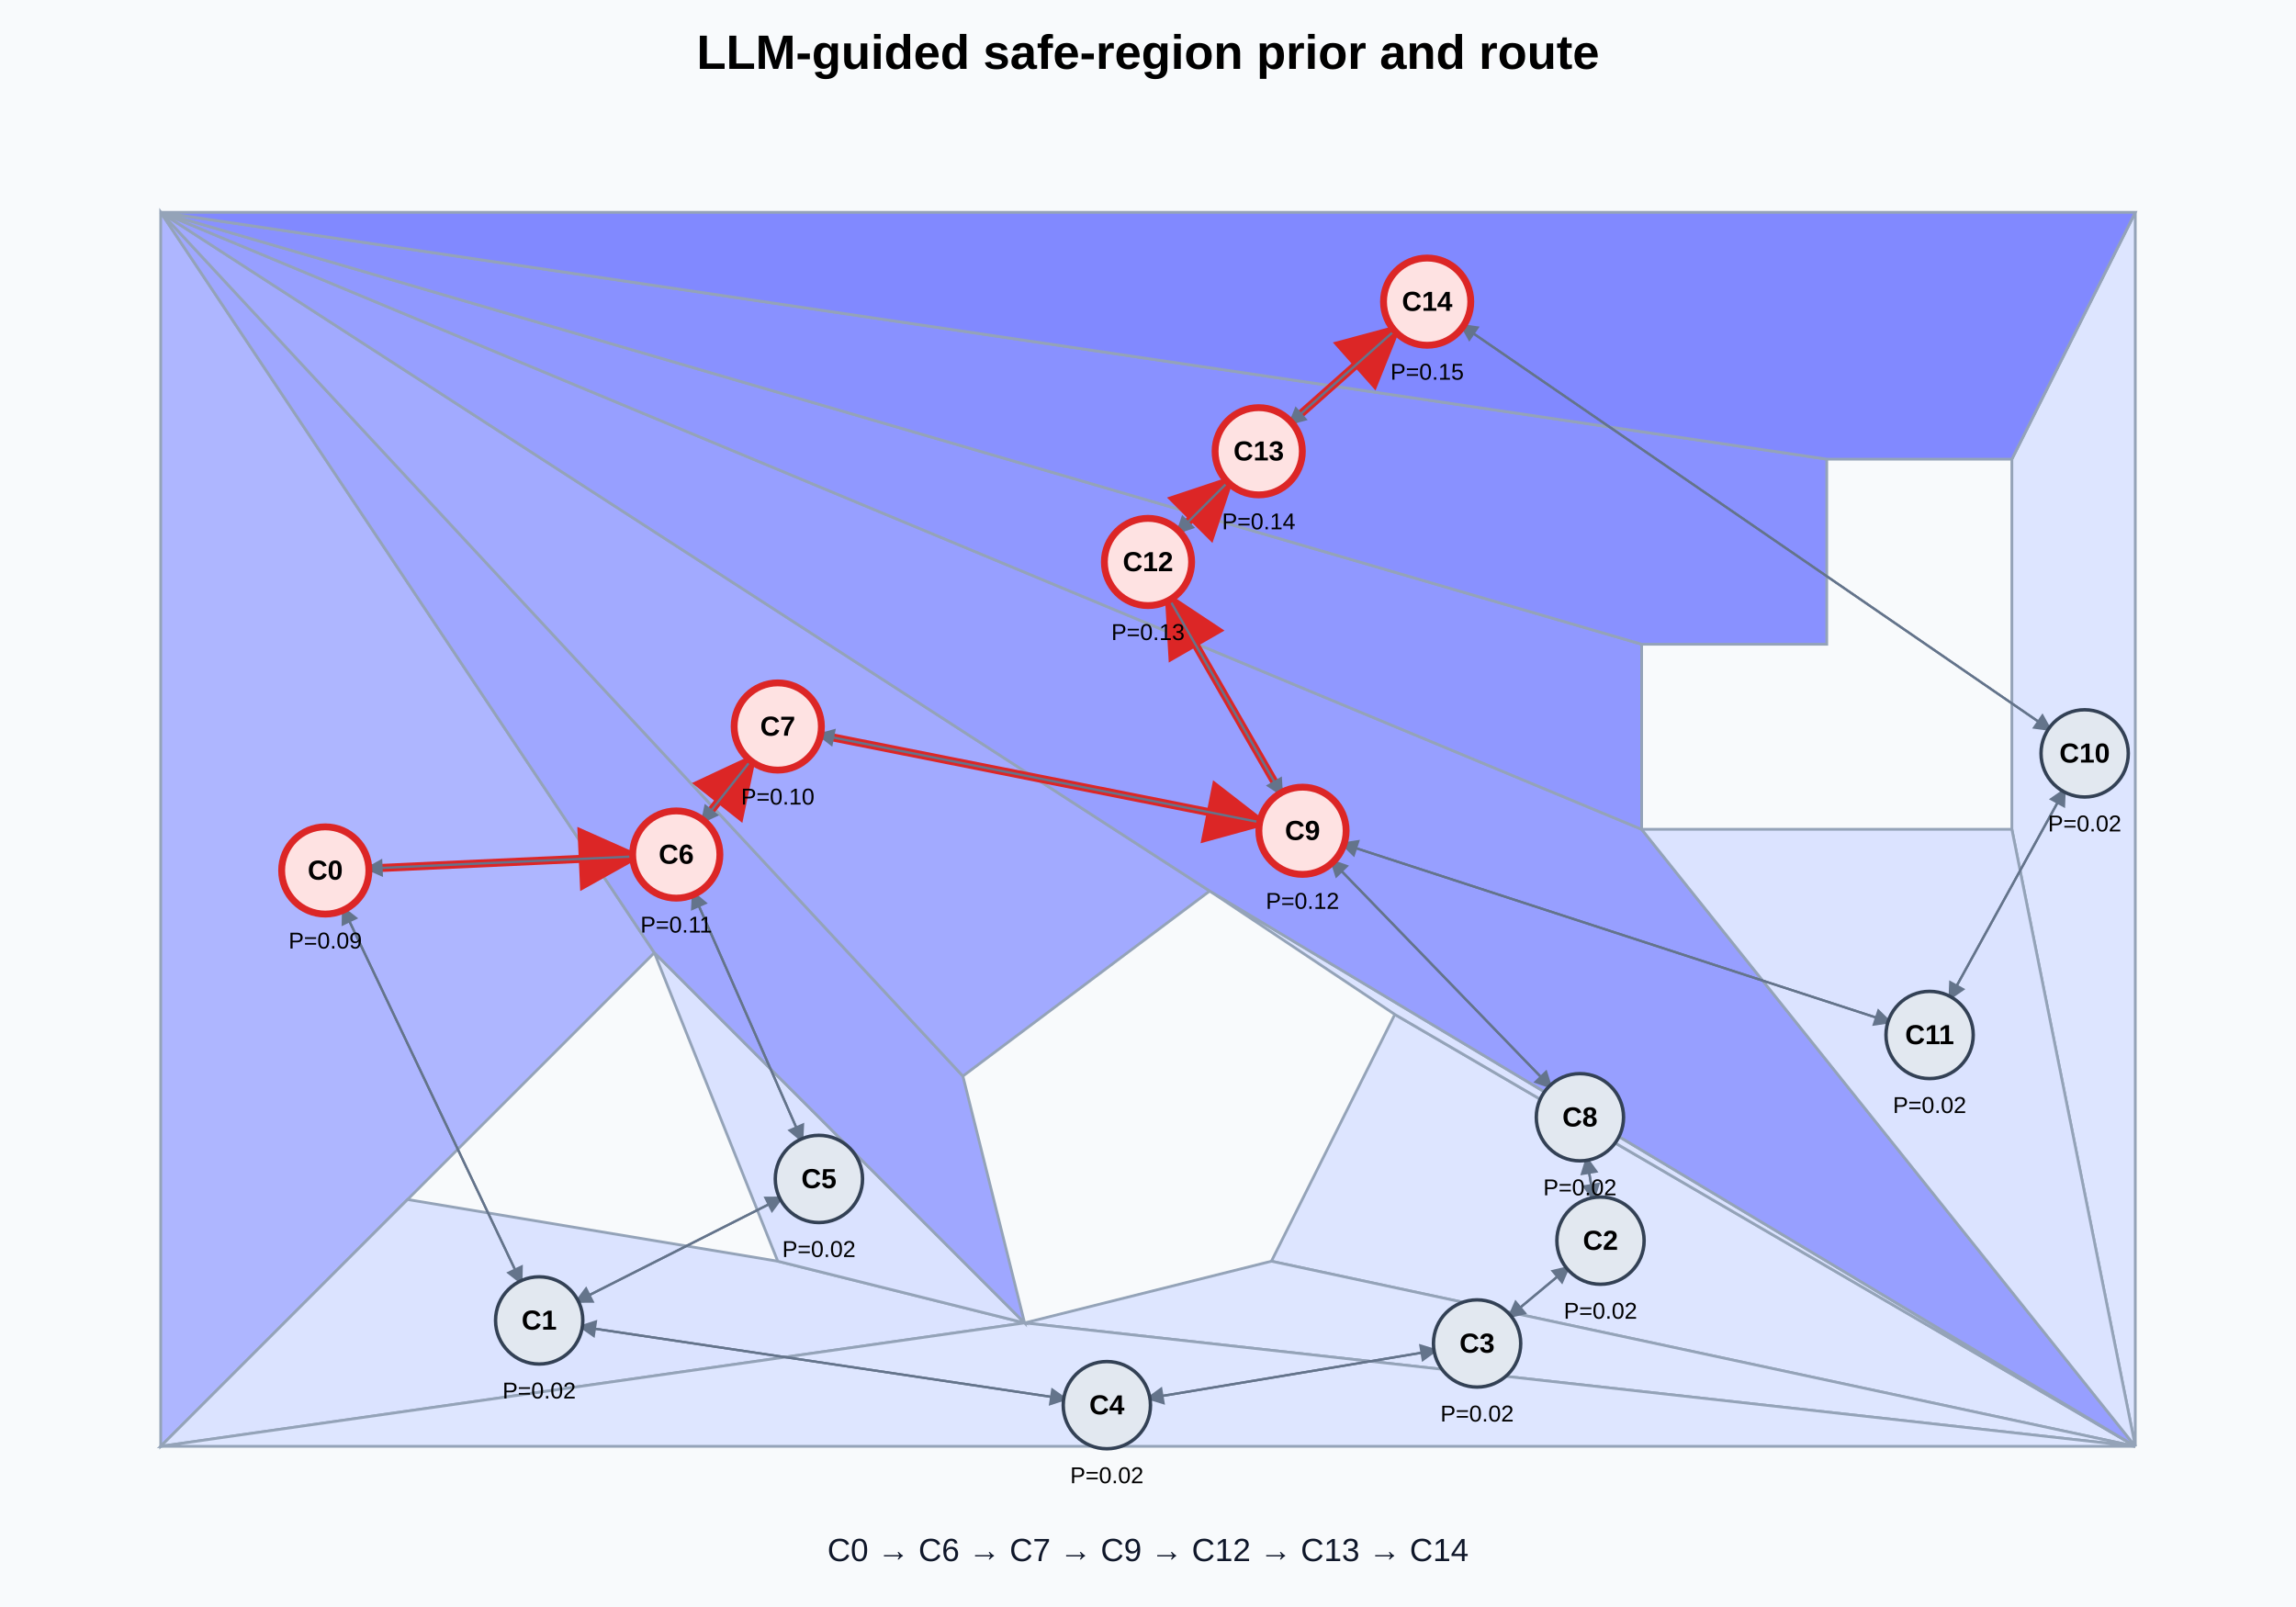
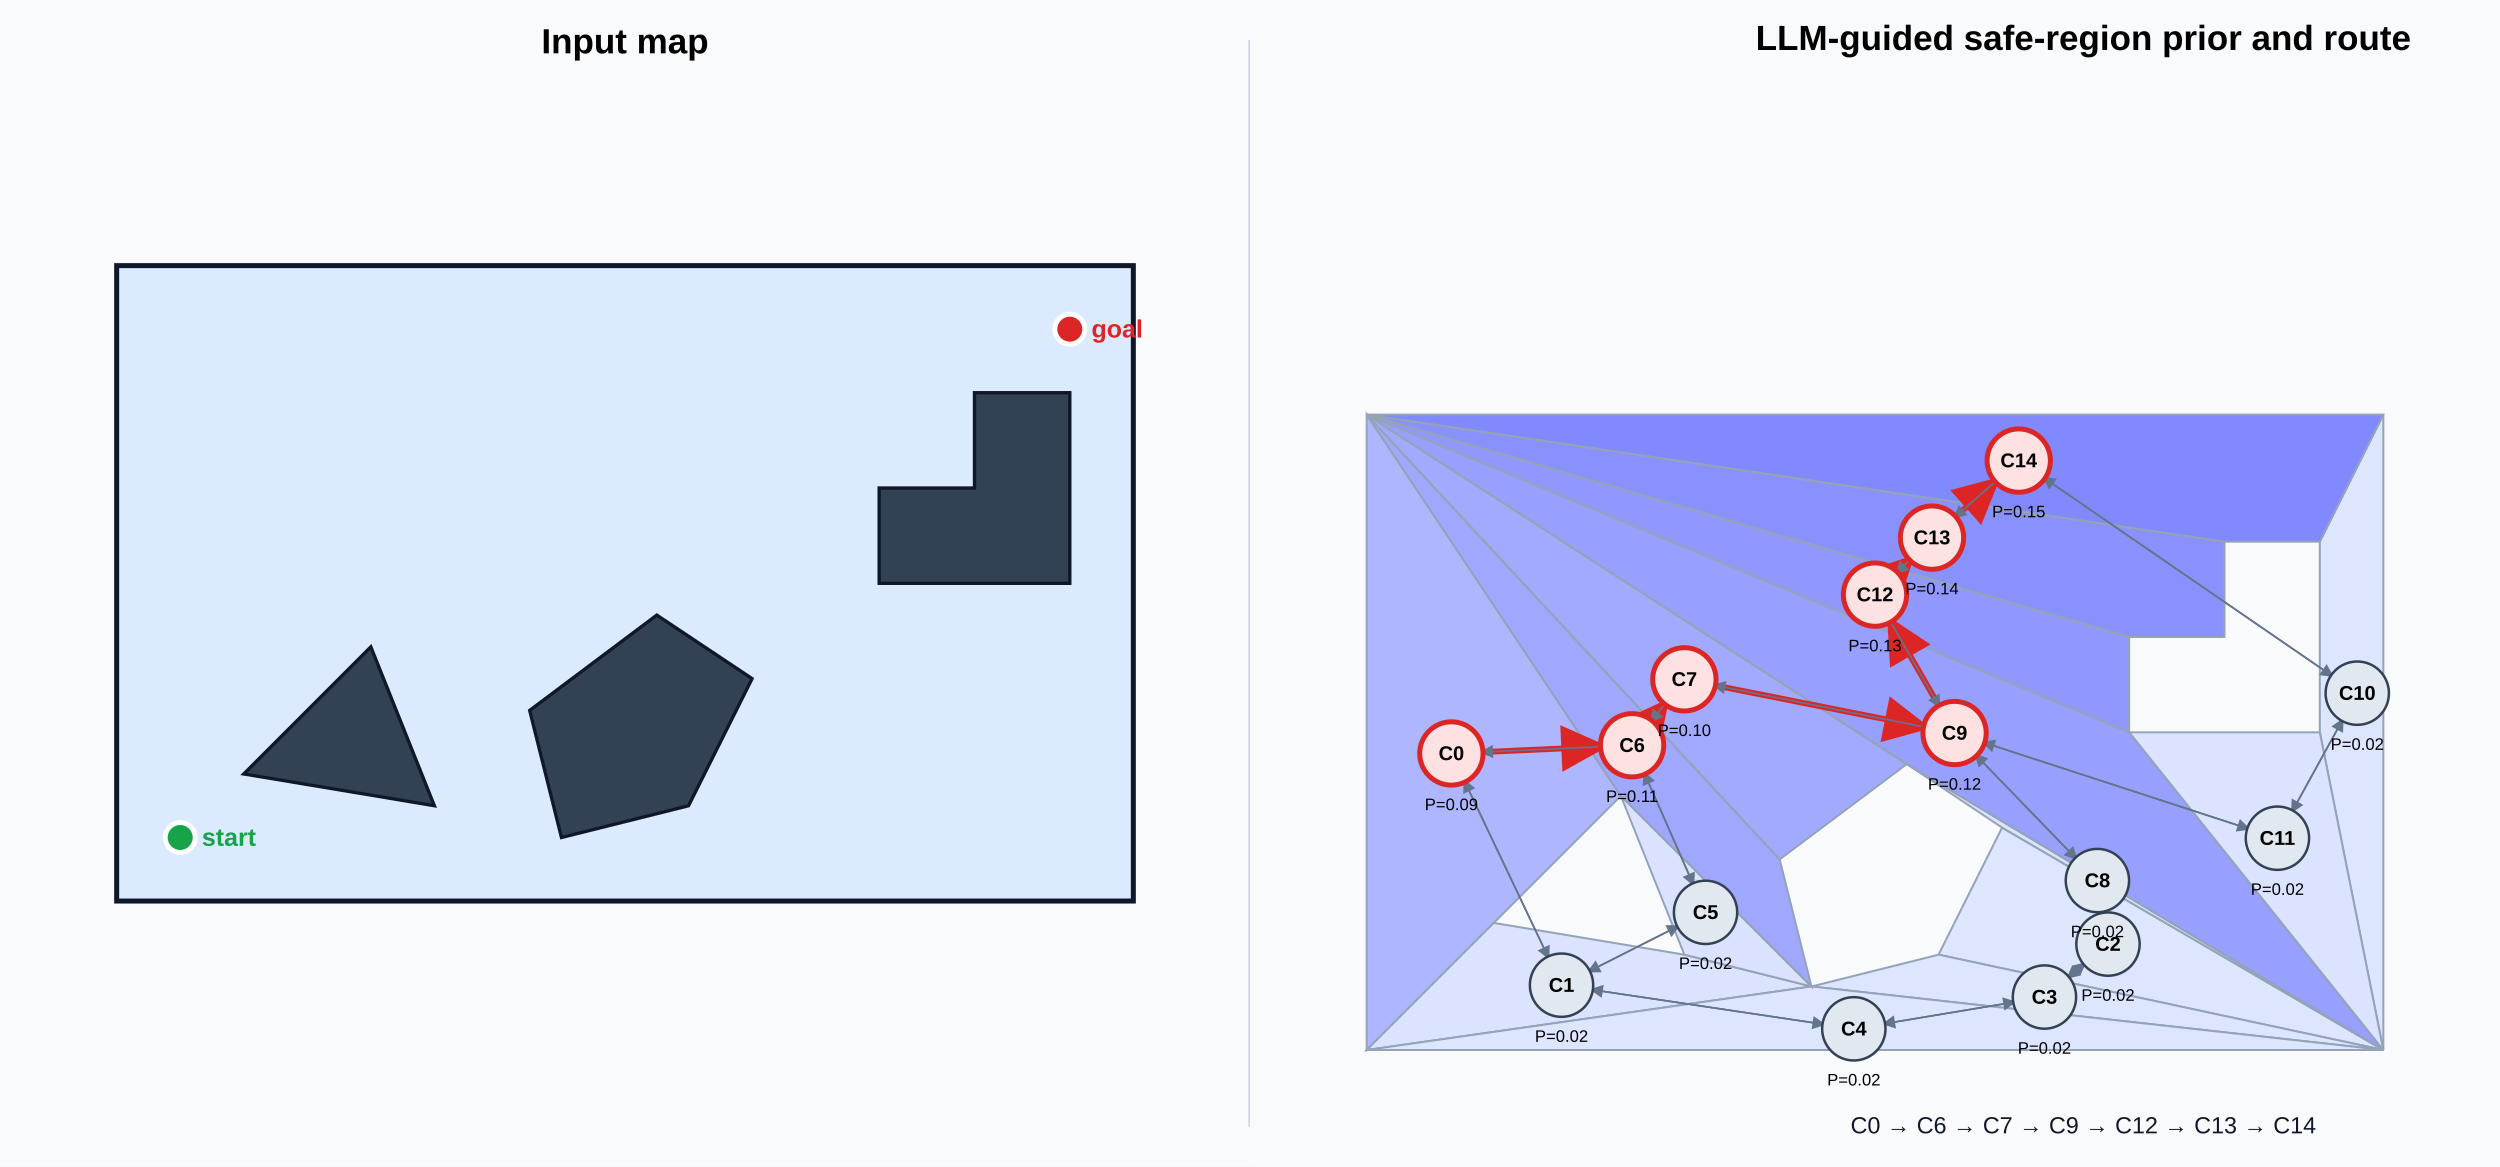
- <svg xmlns="http://www.w3.org/2000/svg" width="1000" height="700" viewBox="0 0 1000 700">
+ <svg xmlns="http://www.w3.org/2000/svg" width="1500" height="700" viewBox="0 0 1500 700">
  <rect width="100%" height="100%" fill="#f8fafc" />
-   <defs>
-     <marker id="arrow" markerWidth="8" markerHeight="8" refX="7" refY="4" orient="auto">
-       <path d="M0,0 L8,4 L0,8 z" fill="#64748b" />
-     </marker>
-     <marker id="route" markerWidth="8" markerHeight="8" refX="7" refY="4" orient="auto">
-       <path d="M0,0 L8,4 L0,8 z" fill="#dc2626" />
-     </marker>
-   </defs>
-   <text x="500" y="30" text-anchor="middle" font-family="Arial" font-size="21" font-weight="700">LLM-guided safe-region prior and route</text>
-   <polygon points="70.00,630.00 285.00,415.00 70.00,92.50" fill="rgb(174,182,255)" stroke="#94a3b8" stroke-width="1.2" />
-   <polygon points="70.00,630.00 446.25,576.25 338.75,549.38 177.50,522.50" fill="rgb(219,227,255)" stroke="#94a3b8" stroke-width="1.2" />
-   <polygon points="930.00,630.00 607.50,441.88 553.75,549.38" fill="rgb(221,229,255)" stroke="#94a3b8" stroke-width="1.2" />
-   <polygon points="930.00,630.00 553.75,549.38 446.25,576.25" fill="rgb(222,230,255)" stroke="#94a3b8" stroke-width="1.2" />
-   <polygon points="70.00,630.00 930.00,630.00 446.25,576.25" fill="rgb(222,230,255)" stroke="#94a3b8" stroke-width="1.2" />
-   <polygon points="285.00,415.00 338.75,549.38 446.25,576.25" fill="rgb(218,226,255)" stroke="#94a3b8" stroke-width="1.2" />
-   <polygon points="70.00,92.50 285.00,415.00 446.25,576.25 419.38,468.75" fill="rgb(159,167,255)" stroke="#94a3b8" stroke-width="1.2" />
-   <polygon points="70.00,92.50 419.38,468.75 526.88,388.12" fill="rgb(162,170,255)" stroke="#94a3b8" stroke-width="1.2" />
-   <polygon points="526.88,388.12 607.50,441.88 930.00,630.00" fill="rgb(219,227,255)" stroke="#94a3b8" stroke-width="1.2" />
-   <polygon points="70.00,92.50 526.88,388.12 930.00,630.00 715.00,361.25" fill="rgb(151,159,255)" stroke="#94a3b8" stroke-width="1.2" />
-   <polygon points="876.25,361.25 930.00,630.00 930.00,92.50 876.25,200.00" fill="rgb(221,229,255)" stroke="#94a3b8" stroke-width="1.2" />
-   <polygon points="930.00,630.00 876.25,361.25 715.00,361.25" fill="rgb(219,227,255)" stroke="#94a3b8" stroke-width="1.2" />
-   <polygon points="70.00,92.50 715.00,361.25 715.00,280.62" fill="rgb(144,152,255)" stroke="#94a3b8" stroke-width="1.2" />
-   <polygon points="70.00,92.50 715.00,280.62 795.62,280.62 795.62,200.00" fill="rgb(137,145,255)" stroke="#94a3b8" stroke-width="1.2" />
-   <polygon points="70.00,92.50 795.62,200.00 876.25,200.00 930.00,92.50" fill="rgb(129,137,255)" stroke="#94a3b8" stroke-width="1.2" />
-   <line x1="149.39" y1="395.42" x2="227.11" y2="558.92" stroke="#64748b" stroke-width="1.0" marker-end="url(#arrow)" />
-   <line x1="227.11" y1="558.92" x2="149.39" y2="395.42" stroke="#64748b" stroke-width="1.0" marker-end="url(#arrow)" />
-   <line x1="159.65" y1="378.35" x2="276.55" y2="373.05" stroke="#dc2626" stroke-width="3.5" marker-end="url(#route)" />
-   <line x1="276.55" y1="373.05" x2="159.65" y2="378.35" stroke="#64748b" stroke-width="1.0" marker-end="url(#arrow)" />
-   <line x1="252.64" y1="577.83" x2="464.28" y2="609.43" stroke="#64748b" stroke-width="1.0" marker-end="url(#arrow)" />
-   <line x1="464.28" y1="609.43" x2="252.64" y2="577.83" stroke="#64748b" stroke-width="1.0" marker-end="url(#arrow)" />
-   <line x1="250.90" y1="567.05" x2="340.60" y2="521.67" stroke="#64748b" stroke-width="1.0" marker-end="url(#arrow)" />
-   <line x1="340.60" y1="521.67" x2="250.90" y2="567.05" stroke="#64748b" stroke-width="1.0" marker-end="url(#arrow)" />
-   <line x1="683.26" y1="551.94" x2="657.16" y2="573.69" stroke="#64748b" stroke-width="1.0" marker-end="url(#arrow)" />
-   <line x1="657.16" y1="573.69" x2="683.26" y2="551.94" stroke="#64748b" stroke-width="1.0" marker-end="url(#arrow)" />
-   <line x1="694.12" y1="522.66" x2="691.08" y2="504.42" stroke="#64748b" stroke-width="1.0" marker-end="url(#arrow)" />
-   <line x1="691.08" y1="504.42" x2="694.12" y2="522.66" stroke="#64748b" stroke-width="1.0" marker-end="url(#arrow)" />
-   <line x1="625.58" y1="588.17" x2="499.84" y2="609.12" stroke="#64748b" stroke-width="1.0" marker-end="url(#arrow)" />
-   <line x1="499.84" y1="609.12" x2="625.58" y2="588.17" stroke="#64748b" stroke-width="1.0" marker-end="url(#arrow)" />
-   <line x1="349.42" y1="497.06" x2="301.78" y2="388.71" stroke="#64748b" stroke-width="1.0" marker-end="url(#arrow)" />
-   <line x1="301.78" y1="388.71" x2="349.42" y2="497.06" stroke="#64748b" stroke-width="1.0" marker-end="url(#arrow)" />
-   <line x1="305.72" y1="358.13" x2="327.57" y2="330.56" stroke="#dc2626" stroke-width="3.5" marker-end="url(#route)" />
-   <line x1="327.57" y1="330.56" x2="305.72" y2="358.13" stroke="#64748b" stroke-width="1.0" marker-end="url(#arrow)" />
-   <line x1="356.40" y1="319.97" x2="549.64" y2="358.37" stroke="#dc2626" stroke-width="3.5" marker-end="url(#route)" />
-   <line x1="549.64" y1="358.37" x2="356.40" y2="319.97" stroke="#64748b" stroke-width="1.0" marker-end="url(#arrow)" />
-   <line x1="675.60" y1="473.74" x2="579.81" y2="374.81" stroke="#64748b" stroke-width="1.0" marker-end="url(#arrow)" />
-   <line x1="579.81" y1="374.81" x2="675.60" y2="473.74" stroke="#64748b" stroke-width="1.0" marker-end="url(#arrow)" />
-   <line x1="584.41" y1="367.45" x2="823.30" y2="445.26" stroke="#64748b" stroke-width="1.0" marker-end="url(#arrow)" />
-   <line x1="823.30" y1="445.26" x2="584.41" y2="367.45" stroke="#64748b" stroke-width="1.0" marker-end="url(#arrow)" />
-   <line x1="558.32" y1="346.27" x2="508.97" y2="260.40" stroke="#dc2626" stroke-width="3.5" marker-end="url(#route)" />
-   <line x1="508.97" y1="260.40" x2="558.32" y2="346.27" stroke="#64748b" stroke-width="1.0" marker-end="url(#arrow)" />
-   <line x1="899.27" y1="343.94" x2="849.10" y2="435.07" stroke="#64748b" stroke-width="1.0" marker-end="url(#arrow)" />
-   <line x1="849.10" y1="435.07" x2="899.27" y2="343.94" stroke="#64748b" stroke-width="1.0" marker-end="url(#arrow)" />
-   <line x1="893.11" y1="317.98" x2="636.41" y2="141.60" stroke="#64748b" stroke-width="1.0" marker-end="url(#arrow)" />
-   <line x1="636.41" y1="141.60" x2="893.11" y2="317.98" stroke="#64748b" stroke-width="1.0" marker-end="url(#arrow)" />
-   <line x1="512.73" y1="232.06" x2="535.49" y2="209.30" stroke="#dc2626" stroke-width="3.5" marker-end="url(#route)" />
-   <line x1="535.49" y1="209.30" x2="512.73" y2="232.06" stroke="#64748b" stroke-width="1.0" marker-end="url(#arrow)" />
-   <line x1="561.67" y1="184.62" x2="608.12" y2="143.36" stroke="#dc2626" stroke-width="3.5" marker-end="url(#route)" />
-   <line x1="608.12" y1="143.36" x2="561.67" y2="184.62" stroke="#64748b" stroke-width="1.0" marker-end="url(#arrow)" />
-   <circle cx="141.67" cy="379.17" r="19" fill="#fee2e2" stroke="#dc2626" stroke-width="3" />
-   <text x="141.67" y="383.17" text-anchor="middle" font-family="Arial" font-size="12" font-weight="700">C0</text>
-   <text x="141.67" y="413.17" text-anchor="middle" font-family="Arial" font-size="10">P=0.09</text>
-   <circle cx="234.83" cy="575.17" r="19" fill="#e2e8f0" stroke="#334155" stroke-width="1.5" />
-   <text x="234.83" y="579.17" text-anchor="middle" font-family="Arial" font-size="12" font-weight="700">C1</text>
-   <text x="234.83" y="609.17" text-anchor="middle" font-family="Arial" font-size="10">P=0.02</text>
-   <circle cx="697.08" cy="540.42" r="19" fill="#e2e8f0" stroke="#334155" stroke-width="1.5" />
-   <text x="697.08" y="544.42" text-anchor="middle" font-family="Arial" font-size="12" font-weight="700">C2</text>
-   <text x="697.08" y="574.42" text-anchor="middle" font-family="Arial" font-size="10">P=0.02</text>
-   <circle cx="643.33" cy="585.21" r="19" fill="#e2e8f0" stroke="#334155" stroke-width="1.5" />
-   <text x="643.33" y="589.21" text-anchor="middle" font-family="Arial" font-size="12" font-weight="700">C3</text>
-   <text x="643.33" y="619.21" text-anchor="middle" font-family="Arial" font-size="10">P=0.02</text>
-   <circle cx="482.08" cy="612.08" r="19" fill="#e2e8f0" stroke="#334155" stroke-width="1.5" />
-   <text x="482.08" y="616.08" text-anchor="middle" font-family="Arial" font-size="12" font-weight="700">C4</text>
-   <text x="482.08" y="646.08" text-anchor="middle" font-family="Arial" font-size="10">P=0.02</text>
-   <circle cx="356.67" cy="513.54" r="19" fill="#e2e8f0" stroke="#334155" stroke-width="1.5" />
-   <text x="356.67" y="517.54" text-anchor="middle" font-family="Arial" font-size="12" font-weight="700">C5</text>
-   <text x="356.67" y="547.54" text-anchor="middle" font-family="Arial" font-size="10">P=0.02</text>
-   <circle cx="294.54" cy="372.23" r="19" fill="#fee2e2" stroke="#dc2626" stroke-width="3" />
-   <text x="294.54" y="376.23" text-anchor="middle" font-family="Arial" font-size="12" font-weight="700">C6</text>
-   <text x="294.54" y="406.23" text-anchor="middle" font-family="Arial" font-size="10">P=0.11</text>
-   <circle cx="338.75" cy="316.46" r="19" fill="#fee2e2" stroke="#dc2626" stroke-width="3" />
-   <text x="338.75" y="320.46" text-anchor="middle" font-family="Arial" font-size="12" font-weight="700">C7</text>
-   <text x="338.75" y="350.46" text-anchor="middle" font-family="Arial" font-size="10">P=0.10</text>
-   <circle cx="688.12" cy="486.67" r="19" fill="#e2e8f0" stroke="#334155" stroke-width="1.5" />
-   <text x="688.12" y="490.67" text-anchor="middle" font-family="Arial" font-size="12" font-weight="700">C8</text>
-   <text x="688.12" y="520.67" text-anchor="middle" font-family="Arial" font-size="10">P=0.02</text>
-   <circle cx="567.29" cy="361.88" r="19" fill="#fee2e2" stroke="#dc2626" stroke-width="3" />
-   <text x="567.29" y="365.88" text-anchor="middle" font-family="Arial" font-size="12" font-weight="700">C9</text>
-   <text x="567.29" y="395.88" text-anchor="middle" font-family="Arial" font-size="10">P=0.12</text>
-   <circle cx="907.95" cy="328.17" r="19" fill="#e2e8f0" stroke="#334155" stroke-width="1.5" />
-   <text x="907.95" y="332.17" text-anchor="middle" font-family="Arial" font-size="12" font-weight="700">C10</text>
-   <text x="907.95" y="362.17" text-anchor="middle" font-family="Arial" font-size="10">P=0.02</text>
-   <circle cx="840.42" cy="450.83" r="19" fill="#e2e8f0" stroke="#334155" stroke-width="1.5" />
-   <text x="840.42" y="454.83" text-anchor="middle" font-family="Arial" font-size="12" font-weight="700">C11</text>
-   <text x="840.42" y="484.83" text-anchor="middle" font-family="Arial" font-size="10">P=0.02</text>
-   <circle cx="500.00" cy="244.79" r="19" fill="#fee2e2" stroke="#dc2626" stroke-width="3" />
-   <text x="500.00" y="248.79" text-anchor="middle" font-family="Arial" font-size="12" font-weight="700">C12</text>
-   <text x="500.00" y="278.79" text-anchor="middle" font-family="Arial" font-size="10">P=0.13</text>
-   <circle cx="548.22" cy="196.57" r="19" fill="#fee2e2" stroke="#dc2626" stroke-width="3" />
-   <text x="548.22" y="200.57" text-anchor="middle" font-family="Arial" font-size="12" font-weight="700">C13</text>
-   <text x="548.22" y="230.57" text-anchor="middle" font-family="Arial" font-size="10">P=0.14</text>
-   <circle cx="621.58" cy="131.40" r="19" fill="#fee2e2" stroke="#dc2626" stroke-width="3" />
-   <text x="621.58" y="135.40" text-anchor="middle" font-family="Arial" font-size="12" font-weight="700">C14</text>
-   <text x="621.58" y="165.40" text-anchor="middle" font-family="Arial" font-size="10">P=0.15</text>
-   <text x="500" y="680" text-anchor="middle" font-family="Arial" font-size="14" fill="#0f172a">C0 → C6 → C7 → C9 → C12 → C13 → C14</text>
+   <line x1="750.00" y1="24" x2="750.00" y2="676" stroke="#cbd5e1" stroke-width="2" />
+   <text x="375.00" y="32" text-anchor="middle" font-family="Arial" font-size="21" font-weight="700">Input map</text>
+   <text x="1125.00" y="32" text-anchor="middle" font-family="Arial" font-size="21" font-weight="700">Graph + LLM prior + route</text>
+   <polygon points="70.00,540.62 680.00,540.62 680.00,159.38 70.00,159.38" fill="#dbeafe" stroke="#0f172a" stroke-width="3" />
+   <polygon points="146.25,464.38 260.62,483.44 222.50,388.12" fill="#334155" stroke="#0f172a" stroke-width="2" />
+   <polygon points="336.88,502.50 413.12,483.44 451.25,407.19 394.06,369.06 317.81,426.25" fill="#334155" stroke="#0f172a" stroke-width="2" />
+   <polygon points="527.50,350.00 641.88,350.00 641.88,235.62 584.69,235.62 584.69,292.81 527.50,292.81" fill="#334155" stroke="#0f172a" stroke-width="2" />
+   <circle cx="108.12" cy="502.50" r="9" fill="#16a34a" stroke="white" stroke-width="3" />
+   <text x="121.12" y="507.50" fill="#16a34a" font-family="Arial" font-size="15" font-weight="700">start</text>
+   <circle cx="641.88" cy="197.50" r="9" fill="#dc2626" stroke="white" stroke-width="3" />
+   <text x="654.88" y="202.50" fill="#dc2626" font-family="Arial" font-size="15" font-weight="700">goal</text>
+   <g transform="translate(750.00,0)">
+     <rect width="100%" height="100%" fill="#f8fafc" />
+     <defs>
+       <marker id="arrow" markerWidth="8" markerHeight="8" refX="7" refY="4" orient="auto">
+         <path d="M0,0 L8,4 L0,8 z" fill="#64748b" />
+       </marker>
+       <marker id="route" markerWidth="8" markerHeight="8" refX="7" refY="4" orient="auto">
+         <path d="M0,0 L8,4 L0,8 z" fill="#dc2626" />
+       </marker>
+     </defs>
+     <text x="500" y="30" text-anchor="middle" font-family="Arial" font-size="21" font-weight="700">LLM-guided safe-region prior and route</text>
+     <polygon points="70.00,630.00 222.50,477.50 70.00,248.75" fill="rgb(174,182,255)" stroke="#94a3b8" stroke-width="1.2" />
+     <polygon points="70.00,630.00 336.88,591.88 260.62,572.81 146.25,553.75" fill="rgb(219,227,255)" stroke="#94a3b8" stroke-width="1.2" />
+     <polygon points="680.00,630.00 451.25,496.56 413.12,572.81" fill="rgb(221,229,255)" stroke="#94a3b8" stroke-width="1.2" />
+     <polygon points="680.00,630.00 413.12,572.81 336.88,591.88" fill="rgb(222,230,255)" stroke="#94a3b8" stroke-width="1.2" />
+     <polygon points="70.00,630.00 680.00,630.00 336.88,591.88" fill="rgb(222,230,255)" stroke="#94a3b8" stroke-width="1.2" />
+     <polygon points="222.50,477.50 260.62,572.81 336.88,591.88" fill="rgb(218,226,255)" stroke="#94a3b8" stroke-width="1.2" />
+     <polygon points="70.00,248.75 222.50,477.50 336.88,591.88 317.81,515.62" fill="rgb(159,167,255)" stroke="#94a3b8" stroke-width="1.2" />
+     <polygon points="70.00,248.75 317.81,515.62 394.06,458.44" fill="rgb(162,170,255)" stroke="#94a3b8" stroke-width="1.2" />
+     <polygon points="394.06,458.44 451.25,496.56 680.00,630.00" fill="rgb(219,227,255)" stroke="#94a3b8" stroke-width="1.2" />
+     <polygon points="70.00,248.75 394.06,458.44 680.00,630.00 527.50,439.38" fill="rgb(151,159,255)" stroke="#94a3b8" stroke-width="1.2" />
+     <polygon points="641.88,439.38 680.00,630.00 680.00,248.75 641.88,325.00" fill="rgb(221,229,255)" stroke="#94a3b8" stroke-width="1.2" />
+     <polygon points="680.00,630.00 641.88,439.38 527.50,439.38" fill="rgb(219,227,255)" stroke="#94a3b8" stroke-width="1.2" />
+     <polygon points="70.00,248.75 527.50,439.38 527.50,382.19" fill="rgb(144,152,255)" stroke="#94a3b8" stroke-width="1.2" />
+     <polygon points="70.00,248.75 527.50,382.19 584.69,382.19 584.69,325.00" fill="rgb(137,145,255)" stroke="#94a3b8" stroke-width="1.2" />
+     <polygon points="70.00,248.75 584.69,325.00 641.88,325.00 680.00,248.75" fill="rgb(129,137,255)" stroke="#94a3b8" stroke-width="1.2" />
+     <line x1="128.56" y1="468.34" x2="179.19" y2="574.86" stroke="#64748b" stroke-width="1.0" marker-end="url(#arrow)" />
+     <line x1="179.19" y1="574.86" x2="128.56" y2="468.34" stroke="#64748b" stroke-width="1.0" marker-end="url(#arrow)" />
+     <line x1="138.81" y1="451.27" x2="211.28" y2="447.98" stroke="#dc2626" stroke-width="3.5" marker-end="url(#route)" />
+     <line x1="211.28" y1="447.98" x2="138.81" y2="451.27" stroke="#64748b" stroke-width="1.0" marker-end="url(#arrow)" />
+     <line x1="204.72" y1="593.77" x2="344.49" y2="614.63" stroke="#64748b" stroke-width="1.0" marker-end="url(#arrow)" />
+     <line x1="344.49" y1="614.63" x2="204.72" y2="593.77" stroke="#64748b" stroke-width="1.0" marker-end="url(#arrow)" />
+     <line x1="202.98" y1="582.99" x2="257.27" y2="555.52" stroke="#64748b" stroke-width="1.0" marker-end="url(#arrow)" />
+     <line x1="257.27" y1="555.52" x2="202.98" y2="582.99" stroke="#64748b" stroke-width="1.0" marker-end="url(#arrow)" />
+     <line x1="500.96" y1="577.98" x2="490.49" y2="586.71" stroke="#64748b" stroke-width="1.0" marker-end="url(#arrow)" />
+     <line x1="490.49" y1="586.71" x2="500.96" y2="577.98" stroke="#64748b" stroke-width="1.0" marker-end="url(#arrow)" />
+     <line x1="511.83" y1="548.70" x2="511.40" y2="546.09" stroke="#64748b" stroke-width="1.0" marker-end="url(#arrow)" />
+     <line x1="511.40" y1="546.09" x2="511.83" y2="548.70" stroke="#64748b" stroke-width="1.0" marker-end="url(#arrow)" />
+     <line x1="458.91" y1="601.19" x2="380.05" y2="614.33" stroke="#64748b" stroke-width="1.0" marker-end="url(#arrow)" />
+     <line x1="380.05" y1="614.33" x2="458.91" y2="601.19" stroke="#64748b" stroke-width="1.0" marker-end="url(#arrow)" />
+     <line x1="266.09" y1="530.92" x2="236.51" y2="463.64" stroke="#64748b" stroke-width="1.0" marker-end="url(#arrow)" />
+     <line x1="236.51" y1="463.64" x2="266.09" y2="530.92" stroke="#64748b" stroke-width="1.0" marker-end="url(#arrow)" />
+     <line x1="240.45" y1="433.06" x2="249.44" y2="421.71" stroke="#dc2626" stroke-width="3.5" marker-end="url(#route)" />
+     <line x1="249.44" y1="421.71" x2="240.45" y2="433.06" stroke="#64748b" stroke-width="1.0" marker-end="url(#arrow)" />
+     <line x1="278.28" y1="411.11" x2="405.08" y2="436.31" stroke="#dc2626" stroke-width="3.5" marker-end="url(#route)" />
+     <line x1="405.08" y1="436.31" x2="278.28" y2="411.11" stroke="#64748b" stroke-width="1.0" marker-end="url(#arrow)" />
+     <line x1="495.92" y1="515.40" x2="435.25" y2="452.75" stroke="#64748b" stroke-width="1.0" marker-end="url(#arrow)" />
+     <line x1="435.25" y1="452.75" x2="495.92" y2="515.40" stroke="#64748b" stroke-width="1.0" marker-end="url(#arrow)" />
+     <line x1="439.85" y1="445.39" x2="599.34" y2="497.34" stroke="#64748b" stroke-width="1.0" marker-end="url(#arrow)" />
+     <line x1="599.34" y1="497.34" x2="439.85" y2="445.39" stroke="#64748b" stroke-width="1.0" marker-end="url(#arrow)" />
+     <line x1="413.76" y1="424.21" x2="383.97" y2="372.38" stroke="#dc2626" stroke-width="3.5" marker-end="url(#route)" />
+     <line x1="383.97" y1="372.38" x2="413.76" y2="424.21" stroke="#64748b" stroke-width="1.0" marker-end="url(#arrow)" />
+     <line x1="655.68" y1="431.68" x2="625.14" y2="487.15" stroke="#64748b" stroke-width="1.0" marker-end="url(#arrow)" />
+     <line x1="625.14" y1="487.15" x2="655.68" y2="431.68" stroke="#64748b" stroke-width="1.0" marker-end="url(#arrow)" />
+     <line x1="649.52" y1="405.72" x2="476.07" y2="286.54" stroke="#64748b" stroke-width="1.0" marker-end="url(#arrow)" />
+     <line x1="476.07" y1="286.54" x2="649.52" y2="405.72" stroke="#64748b" stroke-width="1.0" marker-end="url(#arrow)" />
+     <line x1="387.73" y1="344.04" x2="396.47" y2="335.30" stroke="#dc2626" stroke-width="3.5" marker-end="url(#route)" />
+     <line x1="396.47" y1="335.30" x2="387.73" y2="344.04" stroke="#64748b" stroke-width="1.0" marker-end="url(#arrow)" />
+     <line x1="422.66" y1="310.62" x2="447.78" y2="288.30" stroke="#dc2626" stroke-width="3.5" marker-end="url(#route)" />
+     <line x1="447.78" y1="288.30" x2="422.66" y2="310.62" stroke="#64748b" stroke-width="1.0" marker-end="url(#arrow)" />
+     <circle cx="120.83" cy="452.08" r="19" fill="#fee2e2" stroke="#dc2626" stroke-width="3" />
+     <text x="120.83" y="456.08" text-anchor="middle" font-family="Arial" font-size="12" font-weight="700">C0</text>
+     <text x="120.83" y="486.08" text-anchor="middle" font-family="Arial" font-size="10">P=0.09</text>
+     <circle cx="186.92" cy="591.11" r="19" fill="#e2e8f0" stroke="#334155" stroke-width="1.5" />
+     <text x="186.92" y="595.11" text-anchor="middle" font-family="Arial" font-size="12" font-weight="700">C1</text>
+     <text x="186.92" y="625.11" text-anchor="middle" font-family="Arial" font-size="10">P=0.02</text>
+     <circle cx="514.79" cy="566.46" r="19" fill="#e2e8f0" stroke="#334155" stroke-width="1.5" />
+     <text x="514.79" y="570.46" text-anchor="middle" font-family="Arial" font-size="12" font-weight="700">C2</text>
+     <text x="514.79" y="600.46" text-anchor="middle" font-family="Arial" font-size="10">P=0.02</text>
+     <circle cx="476.67" cy="598.23" r="19" fill="#e2e8f0" stroke="#334155" stroke-width="1.5" />
+     <text x="476.67" y="602.23" text-anchor="middle" font-family="Arial" font-size="12" font-weight="700">C3</text>
+     <text x="476.67" y="632.23" text-anchor="middle" font-family="Arial" font-size="10">P=0.02</text>
+     <circle cx="362.29" cy="617.29" r="19" fill="#e2e8f0" stroke="#334155" stroke-width="1.5" />
+     <text x="362.29" y="621.29" text-anchor="middle" font-family="Arial" font-size="12" font-weight="700">C4</text>
+     <text x="362.29" y="651.29" text-anchor="middle" font-family="Arial" font-size="10">P=0.02</text>
+     <circle cx="273.33" cy="547.40" r="19" fill="#e2e8f0" stroke="#334155" stroke-width="1.5" />
+     <text x="273.33" y="551.40" text-anchor="middle" font-family="Arial" font-size="12" font-weight="700">C5</text>
+     <text x="273.33" y="581.40" text-anchor="middle" font-family="Arial" font-size="10">P=0.02</text>
+     <circle cx="229.26" cy="447.16" r="19" fill="#fee2e2" stroke="#dc2626" stroke-width="3" />
+     <text x="229.26" y="451.16" text-anchor="middle" font-family="Arial" font-size="12" font-weight="700">C6</text>
+     <text x="229.26" y="481.16" text-anchor="middle" font-family="Arial" font-size="10">P=0.11</text>
+     <circle cx="260.62" cy="407.60" r="19" fill="#fee2e2" stroke="#dc2626" stroke-width="3" />
+     <text x="260.62" y="411.60" text-anchor="middle" font-family="Arial" font-size="12" font-weight="700">C7</text>
+     <text x="260.62" y="441.60" text-anchor="middle" font-family="Arial" font-size="10">P=0.10</text>
+     <circle cx="508.44" cy="528.33" r="19" fill="#e2e8f0" stroke="#334155" stroke-width="1.5" />
+     <text x="508.44" y="532.33" text-anchor="middle" font-family="Arial" font-size="12" font-weight="700">C8</text>
+     <text x="508.44" y="562.33" text-anchor="middle" font-family="Arial" font-size="10">P=0.02</text>
+     <circle cx="422.73" cy="439.82" r="19" fill="#fee2e2" stroke="#dc2626" stroke-width="3" />
+     <text x="422.73" y="443.82" text-anchor="middle" font-family="Arial" font-size="12" font-weight="700">C9</text>
+     <text x="422.73" y="473.82" text-anchor="middle" font-family="Arial" font-size="10">P=0.12</text>
+     <circle cx="664.36" cy="415.91" r="19" fill="#e2e8f0" stroke="#334155" stroke-width="1.5" />
+     <text x="664.36" y="419.91" text-anchor="middle" font-family="Arial" font-size="12" font-weight="700">C10</text>
+     <text x="664.36" y="449.91" text-anchor="middle" font-family="Arial" font-size="10">P=0.02</text>
+     <circle cx="616.46" cy="502.92" r="19" fill="#e2e8f0" stroke="#334155" stroke-width="1.5" />
+     <text x="616.46" y="506.92" text-anchor="middle" font-family="Arial" font-size="12" font-weight="700">C11</text>
+     <text x="616.46" y="536.92" text-anchor="middle" font-family="Arial" font-size="10">P=0.02</text>
+     <circle cx="375.00" cy="356.77" r="19" fill="#fee2e2" stroke="#dc2626" stroke-width="3" />
+     <text x="375.00" y="360.77" text-anchor="middle" font-family="Arial" font-size="12" font-weight="700">C12</text>
+     <text x="375.00" y="390.77" text-anchor="middle" font-family="Arial" font-size="10">P=0.13</text>
+     <circle cx="409.20" cy="322.57" r="19" fill="#fee2e2" stroke="#dc2626" stroke-width="3" />
+     <text x="409.20" y="326.57" text-anchor="middle" font-family="Arial" font-size="12" font-weight="700">C13</text>
+     <text x="409.20" y="356.57" text-anchor="middle" font-family="Arial" font-size="10">P=0.14</text>
+     <circle cx="461.24" cy="276.35" r="19" fill="#fee2e2" stroke="#dc2626" stroke-width="3" />
+     <text x="461.24" y="280.35" text-anchor="middle" font-family="Arial" font-size="12" font-weight="700">C14</text>
+     <text x="461.24" y="310.35" text-anchor="middle" font-family="Arial" font-size="10">P=0.15</text>
+     <text x="500" y="680" text-anchor="middle" font-family="Arial" font-size="14" fill="#0f172a">C0 → C6 → C7 → C9 → C12 → C13 → C14</text>
+   </g>
</svg>
